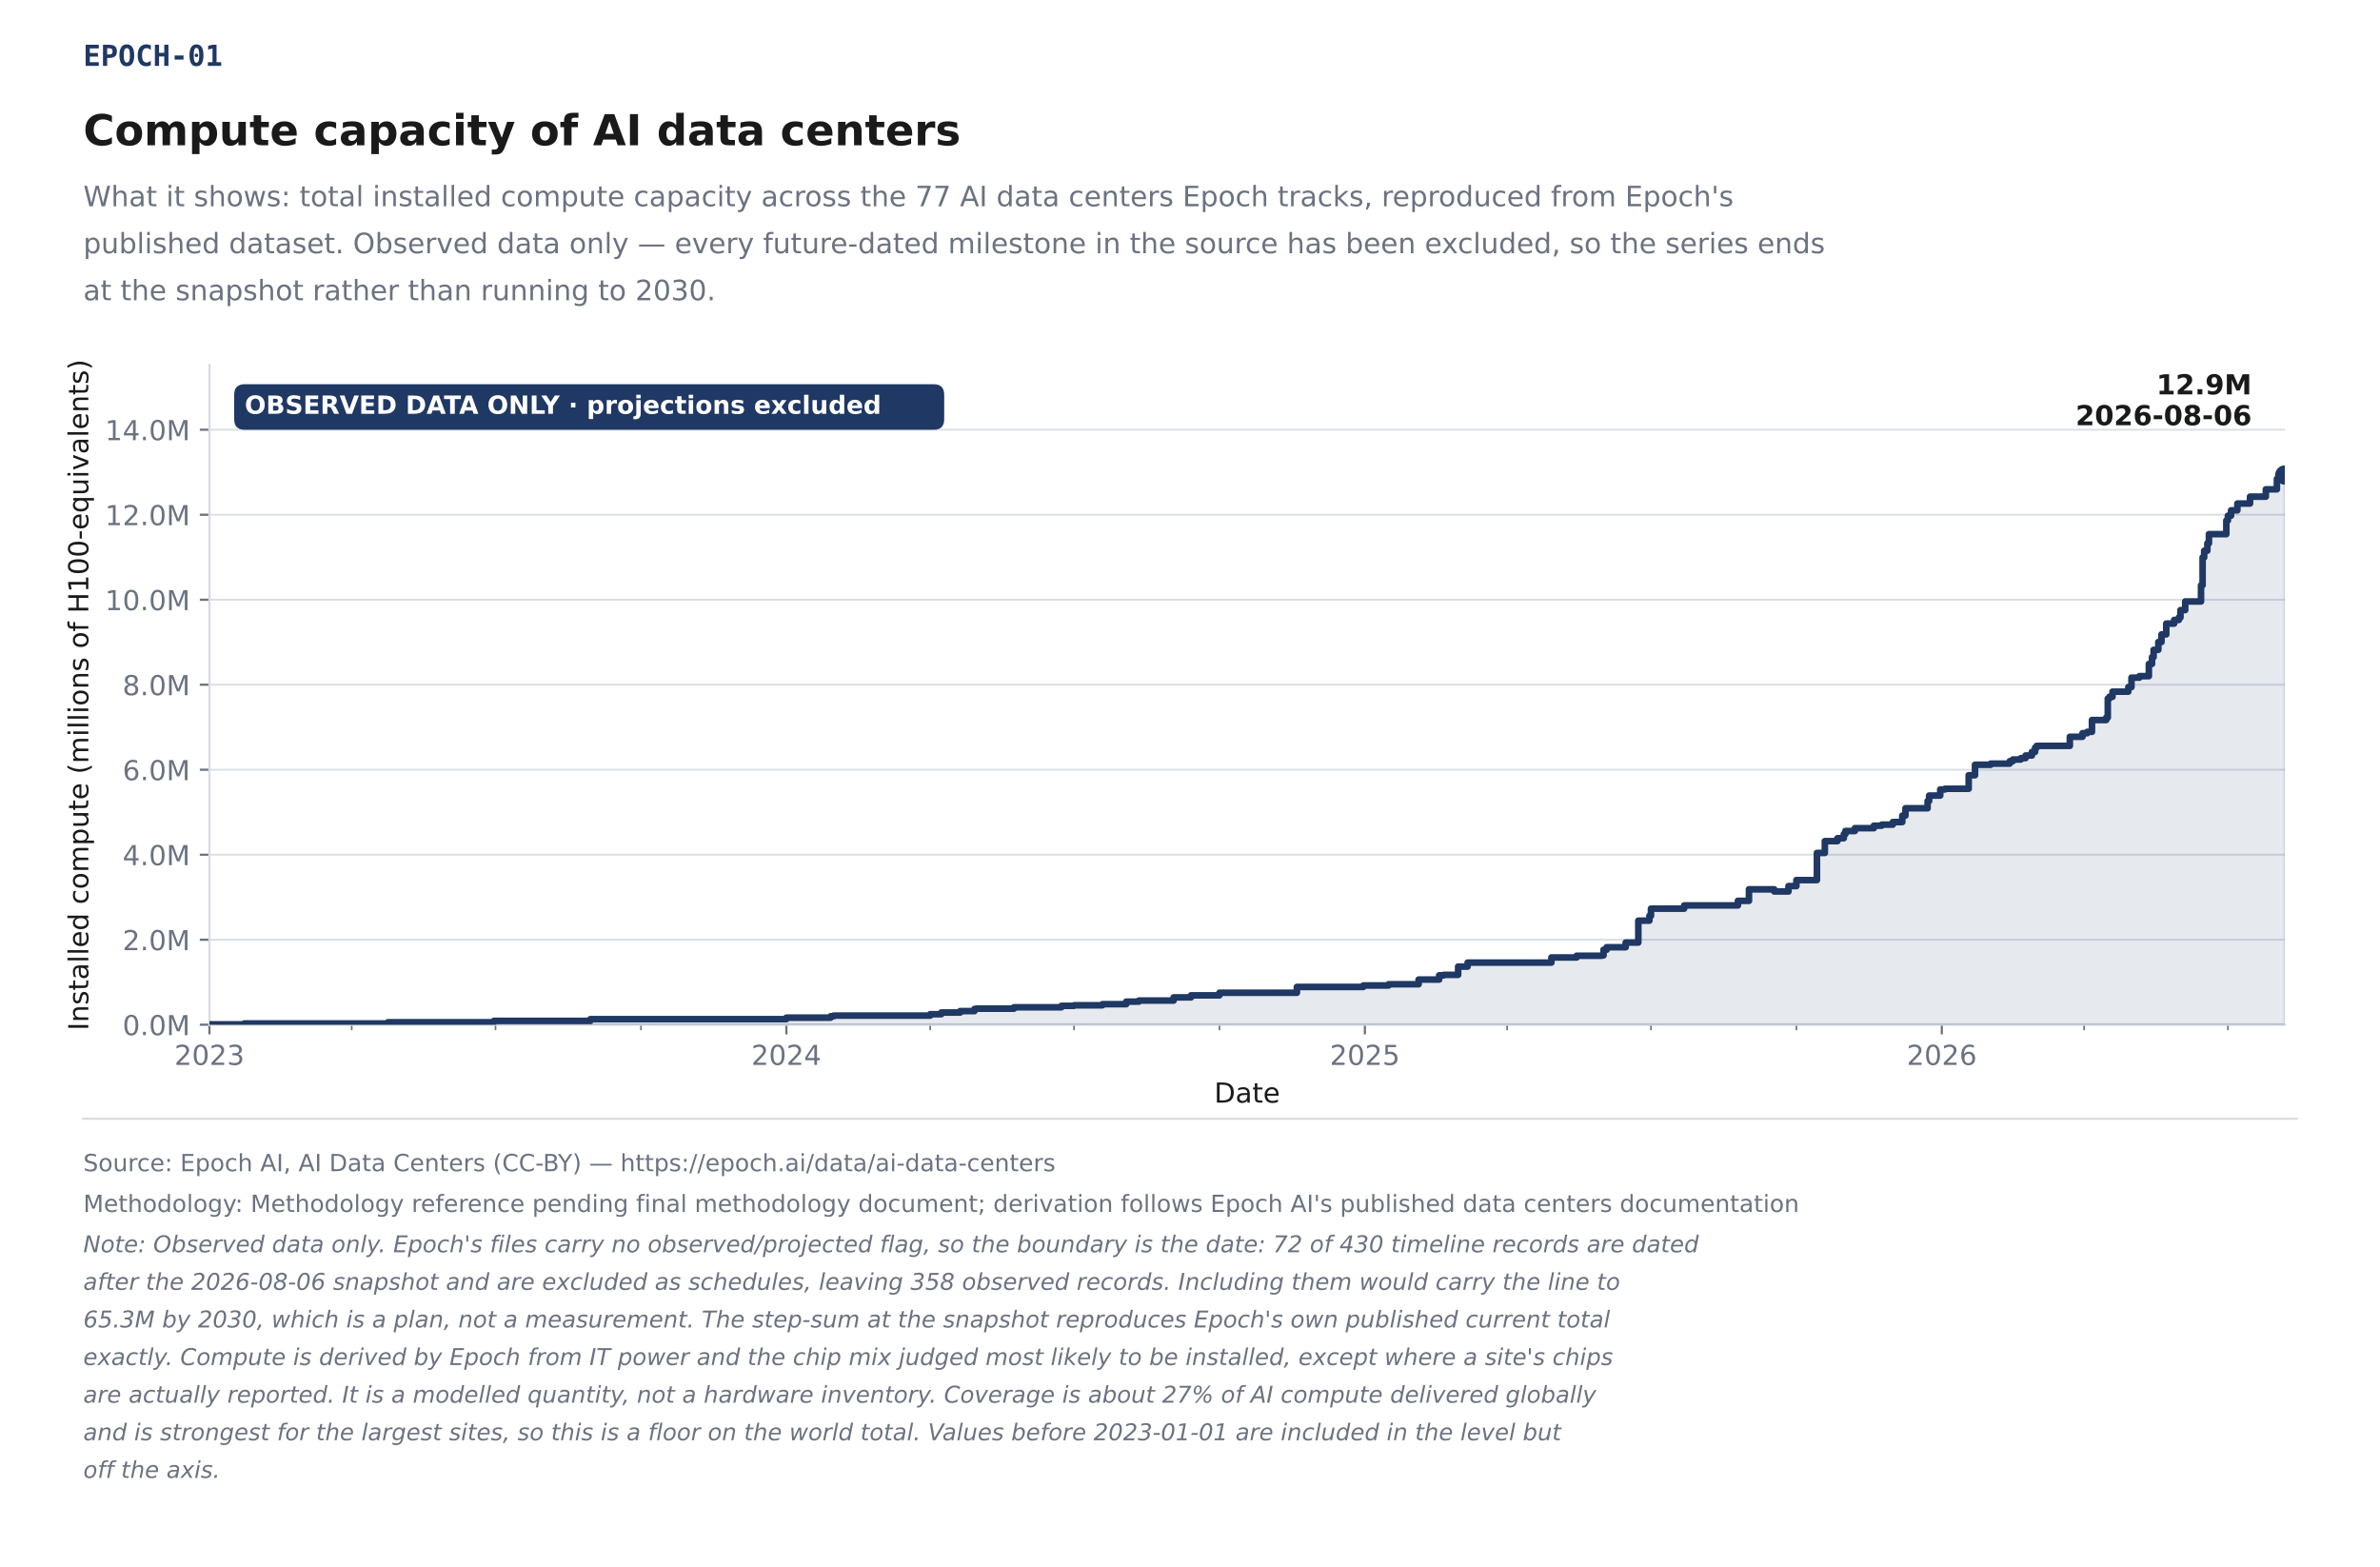
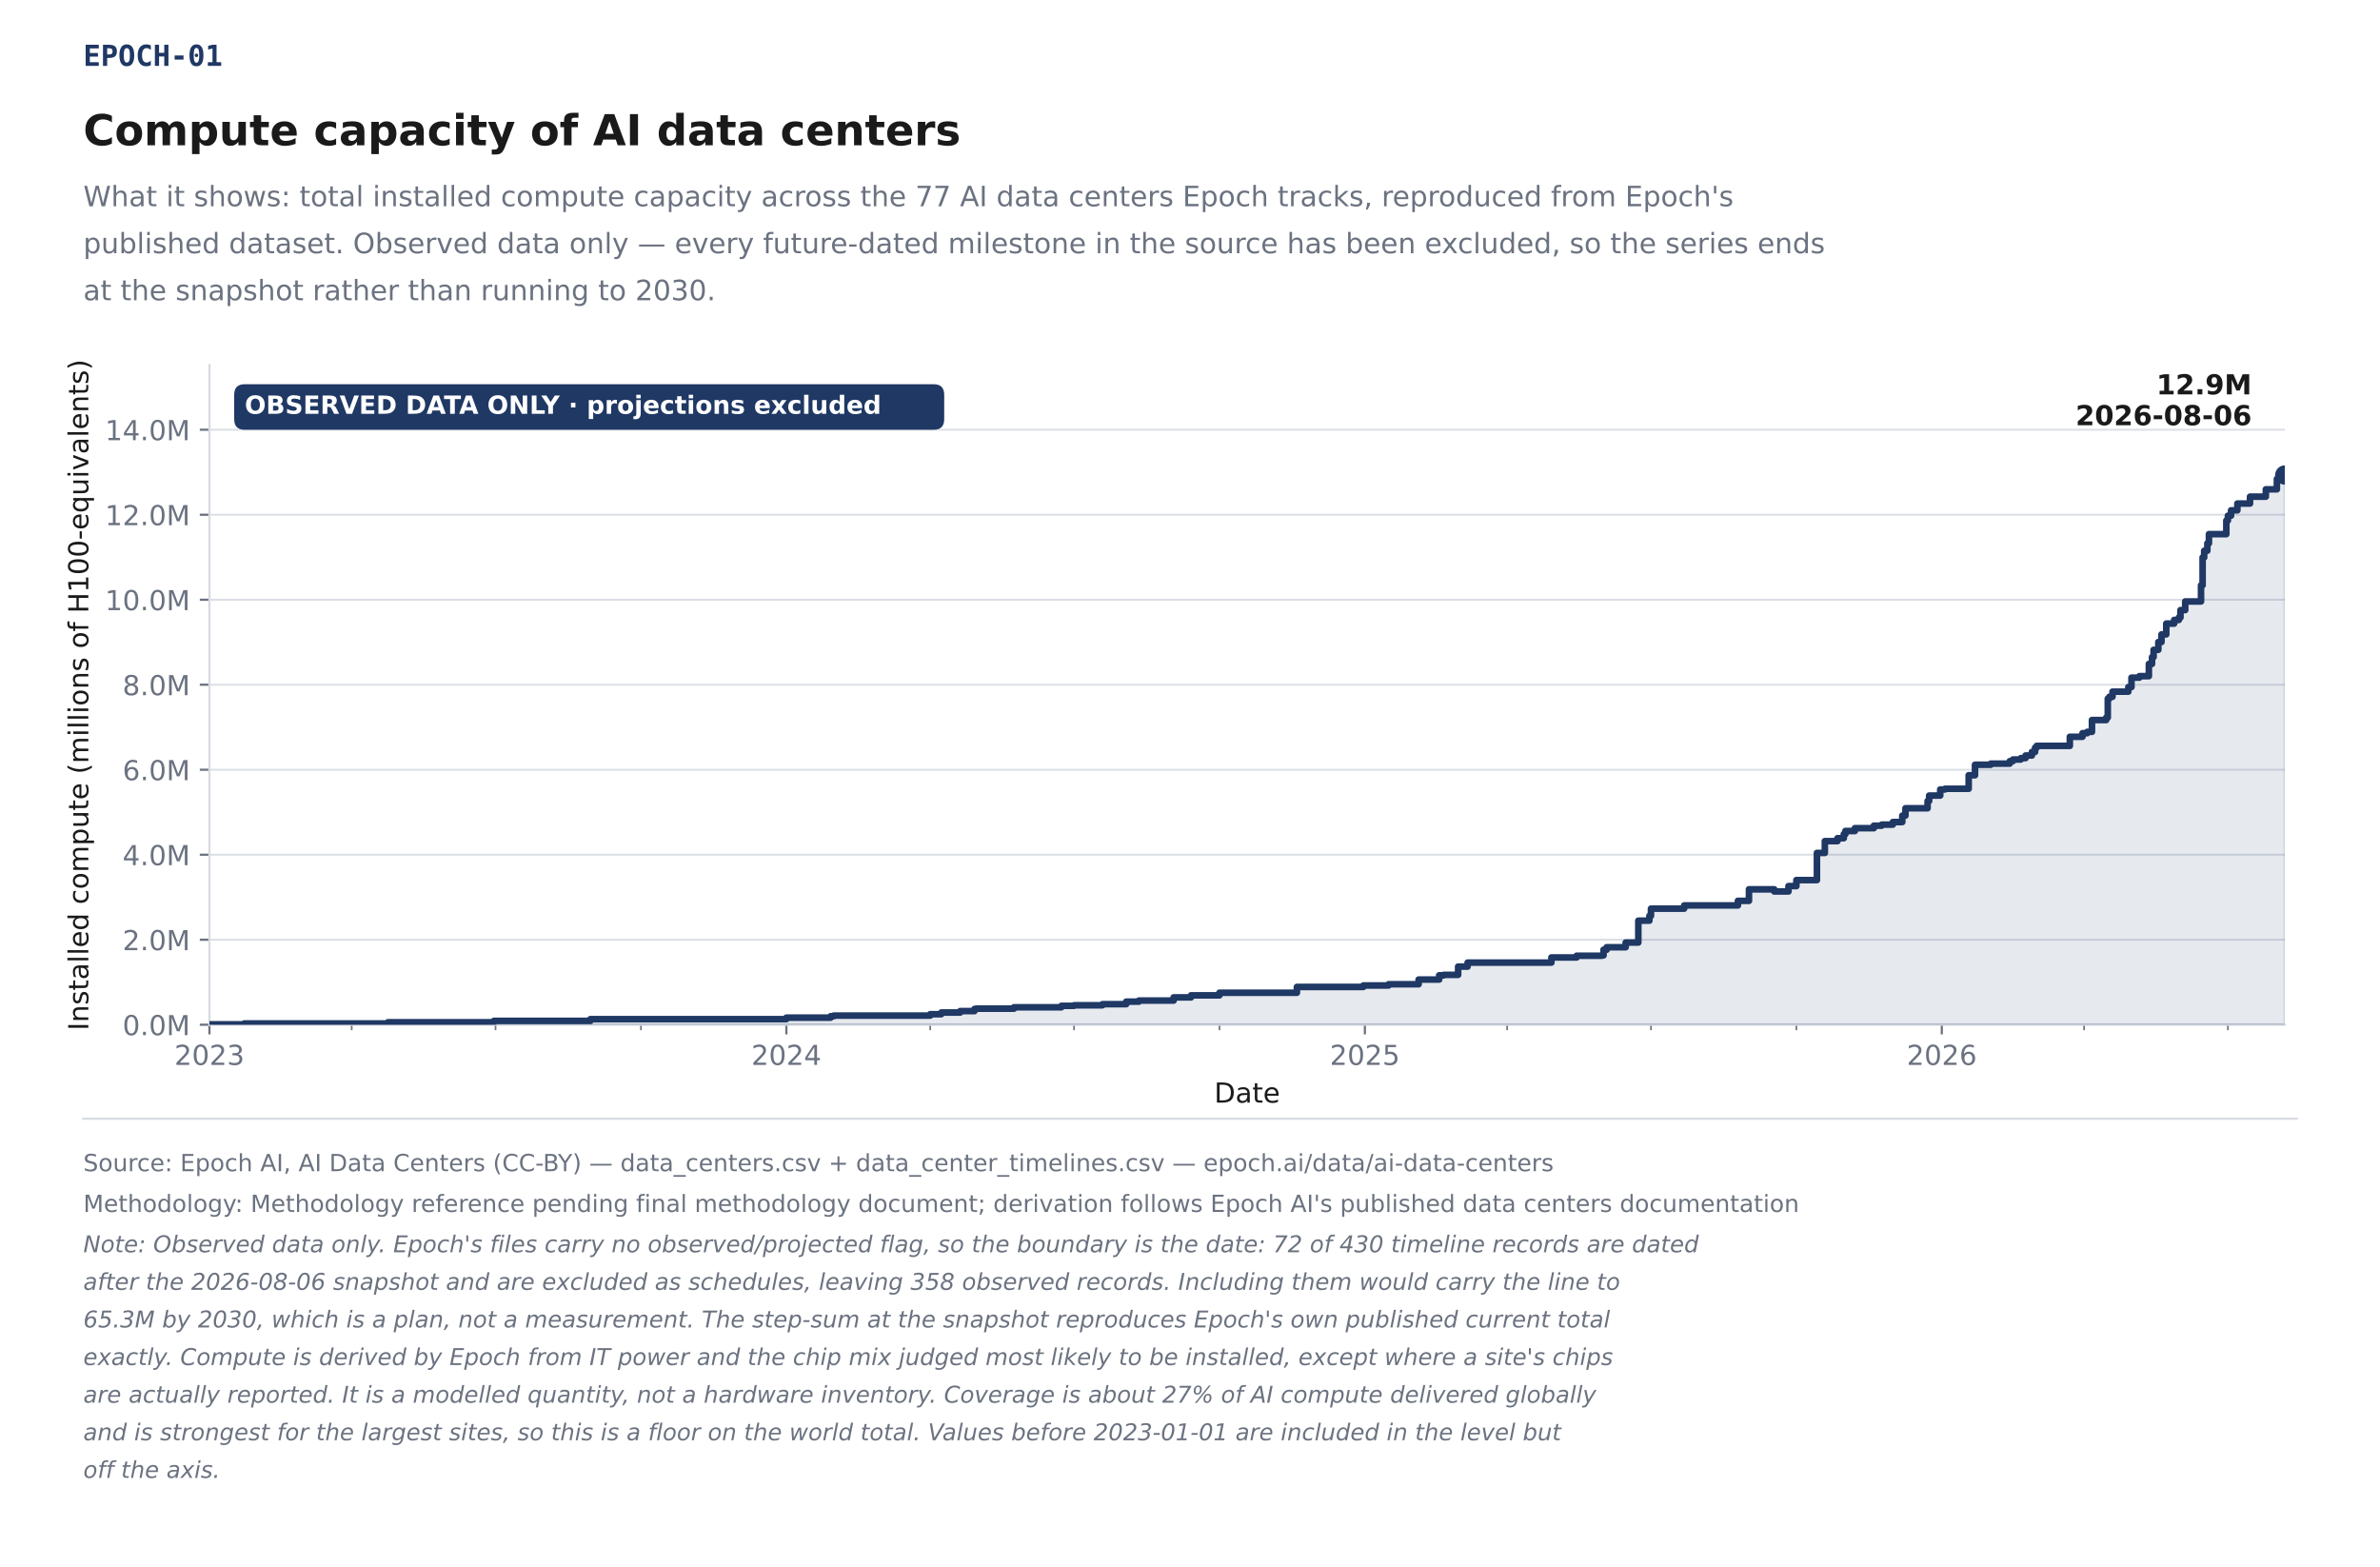
<svg xmlns="http://www.w3.org/2000/svg" xmlns:xlink="http://www.w3.org/1999/xlink" width="864pt" height="568.8pt" viewBox="0 0 864 568.8" version="1.1">
  <defs>
    <style type="text/css">*{stroke-linejoin: round; stroke-linecap: butt}</style>
  </defs>
  <g id="figure_1">
    <g id="patch_1">
      <path d="M 0 568.8  L 864 568.8  L 864 0  L 0 0  z " style="fill: #ffffff" />
    </g>
    <g id="axes_1">
      <g id="patch_2">
        <path d="M 76.032 371.995  L 829.44 371.995  L 829.44 132.53  L 76.032 132.53  z " style="fill: #ffffff" />
      </g>
      <g id="matplotlib.axis_1">
        <g id="xtick_1">
          <g id="line2d_1">
            <defs>
              <path id="ma3a00a99b0" d="M 0 0  L 0 3.5  " style="stroke: #6b7280; stroke-width: 0.8" />
            </defs>
            <g>
              <use xlink:href="#ma3a00a99b0" x="76.032" y="371.995" style="fill: #6b7280; stroke: #6b7280; stroke-width: 0.8" />
            </g>
          </g>
          <g id="text_1">
            <text style="fill: #6b7280; font: 10px 'DejaVu Sans', 'Arial', 'Helvetica', sans-serif; text-anchor: middle" x="76.032" y="386.594" transform="rotate(-0 76.032 386.5936)">2023</text>
          </g>
        </g>
        <g id="xtick_2">
          <g id="line2d_2">
            <g>
              <use xlink:href="#ma3a00a99b0" x="285.471" y="371.995" style="fill: #6b7280; stroke: #6b7280; stroke-width: 0.8" />
            </g>
          </g>
          <g id="text_2">
            <text style="fill: #6b7280; font: 10px 'DejaVu Sans', 'Arial', 'Helvetica', sans-serif; text-anchor: middle" x="285.471" y="386.594" transform="rotate(-0 285.4714 386.5936)">2024</text>
          </g>
        </g>
        <g id="xtick_3">
          <g id="line2d_3">
            <g>
              <use xlink:href="#ma3a00a99b0" x="495.485" y="371.995" style="fill: #6b7280; stroke: #6b7280; stroke-width: 0.8" />
            </g>
          </g>
          <g id="text_3">
            <text style="fill: #6b7280; font: 10px 'DejaVu Sans', 'Arial', 'Helvetica', sans-serif; text-anchor: middle" x="495.485" y="386.594" transform="rotate(-0 495.4846 386.5936)">2025</text>
          </g>
        </g>
        <g id="xtick_4">
          <g id="line2d_4">
            <g>
              <use xlink:href="#ma3a00a99b0" x="704.924" y="371.995" style="fill: #6b7280; stroke: #6b7280; stroke-width: 0.8" />
            </g>
          </g>
          <g id="text_4">
            <text style="fill: #6b7280; font: 10px 'DejaVu Sans', 'Arial', 'Helvetica', sans-serif; text-anchor: middle" x="704.924" y="386.594" transform="rotate(-0 704.924 386.5936)">2026</text>
          </g>
        </g>
        <g id="xtick_5">
          <g id="line2d_5">
            <defs>
              <path id="md3b7e89768" d="M 0 0  L 0 2  " style="stroke: #6b7280; stroke-width: 0.6" />
            </defs>
            <g>
              <use xlink:href="#md3b7e89768" x="127.675" y="371.995" style="fill: #6b7280; stroke: #6b7280; stroke-width: 0.6" />
            </g>
          </g>
        </g>
        <g id="xtick_6">
          <g id="line2d_6">
            <g>
              <use xlink:href="#md3b7e89768" x="179.891" y="371.995" style="fill: #6b7280; stroke: #6b7280; stroke-width: 0.6" />
            </g>
          </g>
        </g>
        <g id="xtick_7">
          <g id="line2d_7">
            <g>
              <use xlink:href="#md3b7e89768" x="232.681" y="371.995" style="fill: #6b7280; stroke: #6b7280; stroke-width: 0.6" />
            </g>
          </g>
        </g>
        <g id="xtick_8">
          <g id="line2d_8">
            <g>
              <use xlink:href="#md3b7e89768" x="337.688" y="371.995" style="fill: #6b7280; stroke: #6b7280; stroke-width: 0.6" />
            </g>
          </g>
        </g>
        <g id="xtick_9">
          <g id="line2d_9">
            <g>
              <use xlink:href="#md3b7e89768" x="389.904" y="371.995" style="fill: #6b7280; stroke: #6b7280; stroke-width: 0.6" />
            </g>
          </g>
        </g>
        <g id="xtick_10">
          <g id="line2d_10">
            <g>
              <use xlink:href="#md3b7e89768" x="442.694" y="371.995" style="fill: #6b7280; stroke: #6b7280; stroke-width: 0.6" />
            </g>
          </g>
        </g>
        <g id="xtick_11">
          <g id="line2d_11">
            <g>
              <use xlink:href="#md3b7e89768" x="547.127" y="371.995" style="fill: #6b7280; stroke: #6b7280; stroke-width: 0.6" />
            </g>
          </g>
        </g>
        <g id="xtick_12">
          <g id="line2d_12">
            <g>
              <use xlink:href="#md3b7e89768" x="599.344" y="371.995" style="fill: #6b7280; stroke: #6b7280; stroke-width: 0.6" />
            </g>
          </g>
        </g>
        <g id="xtick_13">
          <g id="line2d_13">
            <g>
              <use xlink:href="#md3b7e89768" x="652.134" y="371.995" style="fill: #6b7280; stroke: #6b7280; stroke-width: 0.6" />
            </g>
          </g>
        </g>
        <g id="xtick_14">
          <g id="line2d_14">
            <g>
              <use xlink:href="#md3b7e89768" x="756.567" y="371.995" style="fill: #6b7280; stroke: #6b7280; stroke-width: 0.6" />
            </g>
          </g>
        </g>
        <g id="xtick_15">
          <g id="line2d_15">
            <g>
              <use xlink:href="#md3b7e89768" x="808.783" y="371.995" style="fill: #6b7280; stroke: #6b7280; stroke-width: 0.6" />
            </g>
          </g>
        </g>
        <g id="text_5">
          <text style="fill: #1a1a1a; font: 10px 'DejaVu Sans', 'Arial', 'Helvetica', sans-serif; text-anchor: middle" x="452.736" y="400.272" transform="rotate(-0 452.736 400.2718)">Date</text>
        </g>
      </g>
      <g id="matplotlib.axis_2">
        <g id="ytick_1">
          <g id="line2d_16">
            <path d="M 76.032 371.995  L 829.44 371.995  " clip-path="url(#p11d38a94d0)" style="fill: none; stroke: #d7dbe2; stroke-opacity: 0.9; stroke-width: 0.7; stroke-linecap: square" />
          </g>
          <g id="line2d_17">
            <defs>
              <path id="mdfe75e7a28" d="M 0 0  L -3.5 0  " style="stroke: #6b7280; stroke-width: 0.8" />
            </defs>
            <g>
              <use xlink:href="#mdfe75e7a28" x="76.032" y="371.995" style="fill: #6b7280; stroke: #6b7280; stroke-width: 0.8" />
            </g>
          </g>
          <g id="text_6">
            <text style="fill: #6b7280; font: 10px 'DejaVu Sans', 'Arial', 'Helvetica', sans-serif; text-anchor: end" x="69.032" y="375.794" transform="rotate(-0 69.032 375.7944)">0.0M</text>
          </g>
        </g>
        <g id="ytick_2">
          <g id="line2d_18">
            <path d="M 76.032 341.139  L 829.44 341.139  " clip-path="url(#p11d38a94d0)" style="fill: none; stroke: #d7dbe2; stroke-opacity: 0.9; stroke-width: 0.7; stroke-linecap: square" />
          </g>
          <g id="line2d_19">
            <g>
              <use xlink:href="#mdfe75e7a28" x="76.032" y="341.139" style="fill: #6b7280; stroke: #6b7280; stroke-width: 0.8" />
            </g>
          </g>
          <g id="text_7">
            <text style="fill: #6b7280; font: 10px 'DejaVu Sans', 'Arial', 'Helvetica', sans-serif; text-anchor: end" x="69.032" y="344.939" transform="rotate(-0 69.032 344.9385)">2.0M</text>
          </g>
        </g>
        <g id="ytick_3">
          <g id="line2d_20">
            <path d="M 76.032 310.283  L 829.44 310.283  " clip-path="url(#p11d38a94d0)" style="fill: none; stroke: #d7dbe2; stroke-opacity: 0.9; stroke-width: 0.7; stroke-linecap: square" />
          </g>
          <g id="line2d_21">
            <g>
              <use xlink:href="#mdfe75e7a28" x="76.032" y="310.283" style="fill: #6b7280; stroke: #6b7280; stroke-width: 0.8" />
            </g>
          </g>
          <g id="text_8">
            <text style="fill: #6b7280; font: 10px 'DejaVu Sans', 'Arial', 'Helvetica', sans-serif; text-anchor: end" x="69.032" y="314.083" transform="rotate(-0 69.032 314.0826)">4.0M</text>
          </g>
        </g>
        <g id="ytick_4">
          <g id="line2d_22">
            <path d="M 76.032 279.428  L 829.44 279.428  " clip-path="url(#p11d38a94d0)" style="fill: none; stroke: #d7dbe2; stroke-opacity: 0.9; stroke-width: 0.7; stroke-linecap: square" />
          </g>
          <g id="line2d_23">
            <g>
              <use xlink:href="#mdfe75e7a28" x="76.032" y="279.428" style="fill: #6b7280; stroke: #6b7280; stroke-width: 0.8" />
            </g>
          </g>
          <g id="text_9">
            <text style="fill: #6b7280; font: 10px 'DejaVu Sans', 'Arial', 'Helvetica', sans-serif; text-anchor: end" x="69.032" y="283.227" transform="rotate(-0 69.032 283.2268)">6.0M</text>
          </g>
        </g>
        <g id="ytick_5">
          <g id="line2d_24">
            <path d="M 76.032 248.572  L 829.44 248.572  " clip-path="url(#p11d38a94d0)" style="fill: none; stroke: #d7dbe2; stroke-opacity: 0.9; stroke-width: 0.7; stroke-linecap: square" />
          </g>
          <g id="line2d_25">
            <g>
              <use xlink:href="#mdfe75e7a28" x="76.032" y="248.572" style="fill: #6b7280; stroke: #6b7280; stroke-width: 0.8" />
            </g>
          </g>
          <g id="text_10">
            <text style="fill: #6b7280; font: 10px 'DejaVu Sans', 'Arial', 'Helvetica', sans-serif; text-anchor: end" x="69.032" y="252.371" transform="rotate(-0 69.032 252.3709)">8.0M</text>
          </g>
        </g>
        <g id="ytick_6">
          <g id="line2d_26">
            <path d="M 76.032 217.716  L 829.44 217.716  " clip-path="url(#p11d38a94d0)" style="fill: none; stroke: #d7dbe2; stroke-opacity: 0.9; stroke-width: 0.7; stroke-linecap: square" />
          </g>
          <g id="line2d_27">
            <g>
              <use xlink:href="#mdfe75e7a28" x="76.032" y="217.716" style="fill: #6b7280; stroke: #6b7280; stroke-width: 0.8" />
            </g>
          </g>
          <g id="text_11">
            <text style="fill: #6b7280; font: 10px 'DejaVu Sans', 'Arial', 'Helvetica', sans-serif; text-anchor: end" x="69.032" y="221.515" transform="rotate(-0 69.032 221.515)">10.0M</text>
          </g>
        </g>
        <g id="ytick_7">
          <g id="line2d_28">
            <path d="M 76.032 186.86  L 829.44 186.86  " clip-path="url(#p11d38a94d0)" style="fill: none; stroke: #d7dbe2; stroke-opacity: 0.9; stroke-width: 0.7; stroke-linecap: square" />
          </g>
          <g id="line2d_29">
            <g>
              <use xlink:href="#mdfe75e7a28" x="76.032" y="186.86" style="fill: #6b7280; stroke: #6b7280; stroke-width: 0.8" />
            </g>
          </g>
          <g id="text_12">
            <text style="fill: #6b7280; font: 10px 'DejaVu Sans', 'Arial', 'Helvetica', sans-serif; text-anchor: end" x="69.032" y="190.659" transform="rotate(-0 69.032 190.6591)">12.0M</text>
          </g>
        </g>
        <g id="ytick_8">
          <g id="line2d_30">
            <path d="M 76.032 156.004  L 829.44 156.004  " clip-path="url(#p11d38a94d0)" style="fill: none; stroke: #d7dbe2; stroke-opacity: 0.9; stroke-width: 0.7; stroke-linecap: square" />
          </g>
          <g id="line2d_31">
            <g>
              <use xlink:href="#mdfe75e7a28" x="76.032" y="156.004" style="fill: #6b7280; stroke: #6b7280; stroke-width: 0.8" />
            </g>
          </g>
          <g id="text_13">
            <text style="fill: #6b7280; font: 10px 'DejaVu Sans', 'Arial', 'Helvetica', sans-serif; text-anchor: end" x="69.032" y="159.803" transform="rotate(-0 69.032 159.8032)">14.0M</text>
          </g>
        </g>
        <g id="text_14">
          <text style="fill: #1a1a1a; font: 10px 'DejaVu Sans', 'Arial', 'Helvetica', sans-serif; text-anchor: middle" x="32.059" y="252.263" transform="rotate(-90 32.05856 252.2628)">Installed compute (millions of H100-equivalents)</text>
        </g>
      </g>
      <g id="patch_3">
        <path d="M 76.032 371.995  L 76.032 132.53  " style="fill: none; stroke: #d7dbe2; stroke-width: 0.8; stroke-linejoin: miter; stroke-linecap: square" />
      </g>
      <g id="patch_4">
        <path d="M 76.032 371.995  L 829.44 371.995  " style="fill: none; stroke: #d7dbe2; stroke-width: 0.8; stroke-linejoin: miter; stroke-linecap: square" />
      </g>
      <g id="PolyCollection_1">
        <defs>
          <path id="m70c79baf33" d="M 76.032 -196.805  L 76.032 -196.926  L 88.656 -196.926  L 88.656 -197.25  L 96.115 -197.25  L 96.115 -197.25  L 127.675 -197.25  L 127.675 -197.25  L 132.265 -197.25  L 132.265 -197.25  L 140.872 -197.25  L 140.872 -197.7  L 144.315 -197.7  L 144.315 -197.7  L 156.365 -197.7  L 156.365 -197.7  L 179.317 -197.7  L 179.317 -198.204  L 179.891 -198.204  L 179.891 -198.204  L 187.35 -198.204  L 187.35 -198.204  L 214.319 -198.204  L 214.319 -198.833  L 221.205 -198.833  L 221.205 -198.833  L 225.222 -198.833  L 225.222 -198.833  L 232.681 -198.833  L 232.681 -198.833  L 233.255 -198.833  L 233.255 -198.833  L 236.698 -198.833  L 236.698 -198.833  L 249.895 -198.833  L 249.895 -198.833  L 251.043 -198.833  L 251.043 -198.833  L 265.962 -198.833  L 265.962 -198.833  L 275.717 -198.833  L 275.717 -198.833  L 285.471 -198.833  L 285.471 -199.367  L 298.095 -199.367  L 298.095 -199.367  L 301.538 -199.367  L 301.538 -199.889  L 302.686 -199.889  L 302.686 -200.117  L 303.259 -200.117  L 303.259 -200.117  L 307.85 -200.117  L 307.85 -200.117  L 311.293 -200.117  L 311.293 -200.117  L 316.457 -200.117  L 316.457 -200.117  L 319.9 -200.117  L 319.9 -200.117  L 327.933 -200.117  L 327.933 -200.117  L 337.688 -200.117  L 337.688 -200.619  L 341.704 -200.619  L 341.704 -201.23  L 348.59 -201.23  L 348.59 -201.755  L 350.885 -201.755  L 350.885 -201.755  L 353.754 -201.755  L 353.754 -202.525  L 354.328 -202.525  L 354.328 -202.637  L 354.902 -202.637  L 354.902 -202.637  L 362.935 -202.637  L 362.935 -202.637  L 368.1 -202.637  L 368.1 -203.137  L 371.542 -203.137  L 371.542 -203.137  L 372.116 -203.137  L 372.116 -203.137  L 373.838 -203.137  L 373.838 -203.137  L 377.854 -203.137  L 377.854 -203.137  L 385.314 -203.137  L 385.314 -203.659  L 386.461 -203.659  L 386.461 -203.659  L 389.904 -203.659  L 389.904 -203.859  L 400.233 -203.859  L 400.233 -204.265  L 402.528 -204.265  L 402.528 -204.265  L 403.102 -204.265  L 403.102 -204.265  L 405.971 -204.265  L 405.971 -204.265  L 407.692 -204.265  L 407.692 -204.265  L 408.84 -204.265  L 408.84 -205.181  L 413.43 -205.181  L 413.43 -205.567  L 426.054 -205.567  L 426.054 -206.724  L 432.366 -206.724  L 432.366 -207.469  L 442.694 -207.469  L 442.694 -208.412  L 459.909 -208.412  L 459.909 -208.412  L 460.482 -208.412  L 460.482 -208.412  L 470.237 -208.412  L 470.237 -208.412  L 470.811 -208.412  L 470.811 -210.515  L 488.599 -210.515  L 488.599 -210.515  L 494.911 -210.515  L 494.911 -211.045  L 504.092 -211.045  L 504.092 -211.492  L 504.665 -211.492  L 504.665 -211.492  L 507.535 -211.492  L 507.535 -211.492  L 510.977 -211.492  L 510.977 -211.492  L 512.125 -211.492  L 512.125 -211.492  L 514.994 -211.492  L 514.994 -213.192  L 515.568 -213.192  L 515.568 -213.192  L 522.453 -213.192  L 522.453 -214.734  L 524.175 -214.734  L 524.175 -214.911  L 526.47 -214.911  L 526.47 -214.911  L 528.765 -214.911  L 528.765 -214.911  L 529.339 -214.911  L 529.339 -217.907  L 532.208 -217.907  L 532.208 -217.907  L 532.782 -217.907  L 532.782 -219.357  L 535.077 -219.357  L 535.077 -219.357  L 537.946 -219.357  L 537.946 -219.357  L 547.127 -219.357  L 547.127 -219.357  L 558.603 -219.357  L 558.603 -219.357  L 563.194 -219.357  L 563.194 -221.225  L 564.341 -221.225  L 564.341 -221.225  L 569.506 -221.225  L 569.506 -221.225  L 572.375 -221.225  L 572.375 -221.849  L 574.67 -221.849  L 574.67 -221.849  L 579.834 -221.849  L 579.834 -221.849  L 581.556 -221.849  L 581.556 -221.969  L 582.129 -221.969  L 582.129 -224.034  L 583.277 -224.034  L 583.277 -224.93  L 586.72 -224.93  L 586.72 -224.93  L 587.294 -224.93  L 587.294 -224.93  L 589.015 -224.93  L 589.015 -224.93  L 590.163 -224.93  L 590.163 -226.637  L 594.753 -226.637  L 594.753 -234.575  L 597.622 -234.575  L 597.622 -234.575  L 598.77 -234.575  L 598.77 -236.316  L 599.344 -236.316  L 599.344 -238.937  L 601.065 -238.937  L 601.065 -238.937  L 609.672 -238.937  L 609.672 -238.937  L 611.394 -238.937  L 611.394 -240.106  L 617.132 -240.106  L 617.132 -240.106  L 618.279 -240.106  L 618.279 -240.106  L 628.608 -240.106  L 628.608 -240.106  L 630.903 -240.106  L 630.903 -241.774  L 632.051 -241.774  L 632.051 -241.774  L 633.198 -241.774  L 633.198 -241.774  L 634.92 -241.774  L 634.92 -245.953  L 638.362 -245.953  L 638.362 -245.953  L 638.936 -245.953  L 638.936 -245.953  L 640.658 -245.953  L 640.658 -245.953  L 644.1 -245.953  L 644.1 -245.171  L 645.822 -245.171  L 645.822 -245.171  L 649.265 -245.171  L 649.265 -247.135  L 649.839 -247.135  L 649.839 -247.135  L 650.412 -247.135  L 650.412 -247.135  L 652.134 -247.135  L 652.134 -249.313  L 653.855 -249.313  L 653.855 -249.313  L 656.15 -249.313  L 656.15 -249.313  L 658.446 -249.313  L 658.446 -249.313  L 659.593 -249.313  L 659.593 -259.165  L 660.741 -259.165  L 660.741 -259.165  L 661.315 -259.165  L 661.315 -259.165  L 662.462 -259.165  L 662.462 -263.453  L 663.61 -263.453  L 663.61 -263.453  L 664.758 -263.453  L 664.758 -263.453  L 667.053 -263.453  L 667.053 -264.513  L 667.627 -264.513  L 667.627 -264.513  L 669.348 -264.513  L 669.348 -265.991  L 669.922 -265.991  L 669.922 -267.126  L 670.496 -267.126  L 670.496 -267.126  L 671.069 -267.126  L 671.069 -267.126  L 673.365 -267.126  L 673.365 -268.154  L 676.234 -268.154  L 676.234 -268.154  L 677.955 -268.154  L 677.955 -268.154  L 678.529 -268.154  L 678.529 -268.154  L 680.25 -268.154  L 680.25 -269.058  L 683.119 -269.058  L 683.119 -269.44  L 687.136 -269.44  L 687.136 -270.375  L 688.857 -270.375  L 688.857 -270.375  L 690.579 -270.375  L 690.579 -272.71  L 691.726 -272.71  L 691.726 -275.383  L 695.169 -275.383  L 695.169 -275.383  L 699.76 -275.383  L 699.76 -278.026  L 700.334 -278.026  L 700.334 -279.99  L 703.203 -279.99  L 703.203 -279.99  L 704.35 -279.99  L 704.35 -282.209  L 705.498 -282.209  L 705.498 -282.209  L 706.072 -282.209  L 706.072 -282.455  L 706.645 -282.455  L 706.645 -282.455  L 710.662 -282.455  L 710.662 -282.455  L 711.81 -282.455  L 711.81 -282.455  L 712.957 -282.455  L 712.957 -282.455  L 714.679 -282.455  L 714.679 -287.366  L 715.826 -287.366  L 715.826 -287.366  L 716.974 -287.366  L 716.974 -291.181  L 720.417 -291.181  L 720.417 -291.181  L 722.138 -291.181  L 722.138 -291.181  L 722.712 -291.181  L 722.712 -291.59  L 724.433 -291.59  L 724.433 -291.59  L 725.581 -291.59  L 725.581 -291.59  L 727.302 -291.59  L 727.302 -291.59  L 728.45 -291.59  L 728.45 -291.59  L 729.598 -291.59  L 729.598 -292.487  L 730.171 -292.487  L 730.171 -292.487  L 730.745 -292.487  L 730.745 -293.084  L 733.614 -293.084  L 733.614 -293.581  L 734.188 -293.581  L 734.188 -293.581  L 735.336 -293.581  L 735.336 -294.532  L 737.631 -294.532  L 737.631 -295.819  L 738.205 -295.819  L 738.205 -295.819  L 738.779 -295.819  L 738.779 -297.354  L 739.352 -297.354  L 739.352 -298.025  L 741.074 -298.025  L 741.074 -298.025  L 741.648 -298.025  L 741.648 -298.025  L 745.09 -298.025  L 745.09 -298.025  L 746.812 -298.025  L 746.812 -298.025  L 749.107 -298.025  L 749.107 -298.025  L 749.681 -298.025  L 749.681 -298.025  L 750.255 -298.025  L 750.255 -298.025  L 750.829 -298.025  L 750.829 -298.025  L 751.402 -298.025  L 751.402 -301.334  L 751.976 -301.334  L 751.976 -301.334  L 753.698 -301.334  L 753.698 -301.334  L 755.993 -301.334  L 755.993 -302.631  L 757.714 -302.631  L 757.714 -303.122  L 758.288 -303.122  L 758.288 -303.122  L 758.862 -303.122  L 758.862 -303.122  L 759.436 -303.122  L 759.436 -307.41  L 760.583 -307.41  L 760.583 -307.41  L 761.157 -307.41  L 761.157 -307.41  L 763.452 -307.41  L 763.452 -307.41  L 764.026 -307.41  L 764.026 -307.41  L 764.6 -307.41  L 764.6 -308.287  L 765.174 -308.287  L 765.174 -315.163  L 765.747 -315.163  L 765.747 -315.841  L 766.895 -315.841  L 766.895 -317.712  L 769.19 -317.712  L 769.19 -317.712  L 771.486 -317.712  L 771.486 -317.712  L 772.633 -317.712  L 772.633 -319.372  L 773.781 -319.372  L 773.781 -322.797  L 774.355 -322.797  L 774.355 -322.797  L 775.502 -322.797  L 775.502 -322.797  L 776.65 -322.797  L 776.65 -323.343  L 777.224 -323.343  L 777.224 -323.343  L 779.519 -323.343  L 779.519 -323.343  L 780.093 -323.343  L 780.093 -327.779  L 781.24 -327.779  L 781.24 -330.258  L 781.814 -330.258  L 781.814 -332.9  L 783.535 -332.9  L 783.535 -335.73  L 784.683 -335.73  L 784.683 -338.493  L 786.405 -338.493  L 786.405 -342.422  L 788.126 -342.422  L 788.126 -342.422  L 789.274 -342.422  L 789.274 -343.747  L 790.995 -343.747  L 790.995 -344.651  L 791.569 -344.651  L 791.569 -347.325  L 792.716 -347.325  L 792.716 -347.325  L 793.29 -347.325  L 793.29 -350.459  L 795.012 -350.459  L 795.012 -350.459  L 798.454 -350.459  L 798.454 -350.459  L 799.028 -350.459  L 799.028 -356.334  L 799.602 -356.334  L 799.602 -366.445  L 800.176 -366.445  L 800.176 -368.87  L 801.323 -368.87  L 801.323 -371.562  L 801.897 -371.562  L 801.897 -374.891  L 808.209 -374.891  L 808.209 -379.824  L 808.783 -379.824  L 808.783 -381.586  L 809.931 -381.586  L 809.931 -383.535  L 812.226 -383.535  L 812.226 -386.006  L 813.947 -386.006  L 813.947 -386.006  L 815.095 -386.006  L 815.095 -386.006  L 816.816 -386.006  L 816.816 -388.501  L 822.554 -388.501  L 822.554 -391.167  L 826.571 -391.167  L 826.571 -394.94  L 827.145 -394.94  L 827.145 -396.359  L 829.44 -396.359  L 829.44 -396.359  L 829.44 -196.805  L 829.44 -196.805  L 829.44 -196.805  L 827.145 -196.805  L 827.145 -196.805  L 826.571 -196.805  L 826.571 -196.805  L 822.554 -196.805  L 822.554 -196.805  L 816.816 -196.805  L 816.816 -196.805  L 815.095 -196.805  L 815.095 -196.805  L 813.947 -196.805  L 813.947 -196.805  L 812.226 -196.805  L 812.226 -196.805  L 809.931 -196.805  L 809.931 -196.805  L 808.783 -196.805  L 808.783 -196.805  L 808.209 -196.805  L 808.209 -196.805  L 801.897 -196.805  L 801.897 -196.805  L 801.323 -196.805  L 801.323 -196.805  L 800.176 -196.805  L 800.176 -196.805  L 799.602 -196.805  L 799.602 -196.805  L 799.028 -196.805  L 799.028 -196.805  L 798.454 -196.805  L 798.454 -196.805  L 795.012 -196.805  L 795.012 -196.805  L 793.29 -196.805  L 793.29 -196.805  L 792.716 -196.805  L 792.716 -196.805  L 791.569 -196.805  L 791.569 -196.805  L 790.995 -196.805  L 790.995 -196.805  L 789.274 -196.805  L 789.274 -196.805  L 788.126 -196.805  L 788.126 -196.805  L 786.405 -196.805  L 786.405 -196.805  L 784.683 -196.805  L 784.683 -196.805  L 783.535 -196.805  L 783.535 -196.805  L 781.814 -196.805  L 781.814 -196.805  L 781.24 -196.805  L 781.24 -196.805  L 780.093 -196.805  L 780.093 -196.805  L 779.519 -196.805  L 779.519 -196.805  L 777.224 -196.805  L 777.224 -196.805  L 776.65 -196.805  L 776.65 -196.805  L 775.502 -196.805  L 775.502 -196.805  L 774.355 -196.805  L 774.355 -196.805  L 773.781 -196.805  L 773.781 -196.805  L 772.633 -196.805  L 772.633 -196.805  L 771.486 -196.805  L 771.486 -196.805  L 769.19 -196.805  L 769.19 -196.805  L 766.895 -196.805  L 766.895 -196.805  L 765.747 -196.805  L 765.747 -196.805  L 765.174 -196.805  L 765.174 -196.805  L 764.6 -196.805  L 764.6 -196.805  L 764.026 -196.805  L 764.026 -196.805  L 763.452 -196.805  L 763.452 -196.805  L 761.157 -196.805  L 761.157 -196.805  L 760.583 -196.805  L 760.583 -196.805  L 759.436 -196.805  L 759.436 -196.805  L 758.862 -196.805  L 758.862 -196.805  L 758.288 -196.805  L 758.288 -196.805  L 757.714 -196.805  L 757.714 -196.805  L 755.993 -196.805  L 755.993 -196.805  L 753.698 -196.805  L 753.698 -196.805  L 751.976 -196.805  L 751.976 -196.805  L 751.402 -196.805  L 751.402 -196.805  L 750.829 -196.805  L 750.829 -196.805  L 750.255 -196.805  L 750.255 -196.805  L 749.681 -196.805  L 749.681 -196.805  L 749.107 -196.805  L 749.107 -196.805  L 746.812 -196.805  L 746.812 -196.805  L 745.09 -196.805  L 745.09 -196.805  L 741.648 -196.805  L 741.648 -196.805  L 741.074 -196.805  L 741.074 -196.805  L 739.352 -196.805  L 739.352 -196.805  L 738.779 -196.805  L 738.779 -196.805  L 738.205 -196.805  L 738.205 -196.805  L 737.631 -196.805  L 737.631 -196.805  L 735.336 -196.805  L 735.336 -196.805  L 734.188 -196.805  L 734.188 -196.805  L 733.614 -196.805  L 733.614 -196.805  L 730.745 -196.805  L 730.745 -196.805  L 730.171 -196.805  L 730.171 -196.805  L 729.598 -196.805  L 729.598 -196.805  L 728.45 -196.805  L 728.45 -196.805  L 727.302 -196.805  L 727.302 -196.805  L 725.581 -196.805  L 725.581 -196.805  L 724.433 -196.805  L 724.433 -196.805  L 722.712 -196.805  L 722.712 -196.805  L 722.138 -196.805  L 722.138 -196.805  L 720.417 -196.805  L 720.417 -196.805  L 716.974 -196.805  L 716.974 -196.805  L 715.826 -196.805  L 715.826 -196.805  L 714.679 -196.805  L 714.679 -196.805  L 712.957 -196.805  L 712.957 -196.805  L 711.81 -196.805  L 711.81 -196.805  L 710.662 -196.805  L 710.662 -196.805  L 706.645 -196.805  L 706.645 -196.805  L 706.072 -196.805  L 706.072 -196.805  L 705.498 -196.805  L 705.498 -196.805  L 704.35 -196.805  L 704.35 -196.805  L 703.203 -196.805  L 703.203 -196.805  L 700.334 -196.805  L 700.334 -196.805  L 699.76 -196.805  L 699.76 -196.805  L 695.169 -196.805  L 695.169 -196.805  L 691.726 -196.805  L 691.726 -196.805  L 690.579 -196.805  L 690.579 -196.805  L 688.857 -196.805  L 688.857 -196.805  L 687.136 -196.805  L 687.136 -196.805  L 683.119 -196.805  L 683.119 -196.805  L 680.25 -196.805  L 680.25 -196.805  L 678.529 -196.805  L 678.529 -196.805  L 677.955 -196.805  L 677.955 -196.805  L 676.234 -196.805  L 676.234 -196.805  L 673.365 -196.805  L 673.365 -196.805  L 671.069 -196.805  L 671.069 -196.805  L 670.496 -196.805  L 670.496 -196.805  L 669.922 -196.805  L 669.922 -196.805  L 669.348 -196.805  L 669.348 -196.805  L 667.627 -196.805  L 667.627 -196.805  L 667.053 -196.805  L 667.053 -196.805  L 664.758 -196.805  L 664.758 -196.805  L 663.61 -196.805  L 663.61 -196.805  L 662.462 -196.805  L 662.462 -196.805  L 661.315 -196.805  L 661.315 -196.805  L 660.741 -196.805  L 660.741 -196.805  L 659.593 -196.805  L 659.593 -196.805  L 658.446 -196.805  L 658.446 -196.805  L 656.15 -196.805  L 656.15 -196.805  L 653.855 -196.805  L 653.855 -196.805  L 652.134 -196.805  L 652.134 -196.805  L 650.412 -196.805  L 650.412 -196.805  L 649.839 -196.805  L 649.839 -196.805  L 649.265 -196.805  L 649.265 -196.805  L 645.822 -196.805  L 645.822 -196.805  L 644.1 -196.805  L 644.1 -196.805  L 640.658 -196.805  L 640.658 -196.805  L 638.936 -196.805  L 638.936 -196.805  L 638.362 -196.805  L 638.362 -196.805  L 634.92 -196.805  L 634.92 -196.805  L 633.198 -196.805  L 633.198 -196.805  L 632.051 -196.805  L 632.051 -196.805  L 630.903 -196.805  L 630.903 -196.805  L 628.608 -196.805  L 628.608 -196.805  L 618.279 -196.805  L 618.279 -196.805  L 617.132 -196.805  L 617.132 -196.805  L 611.394 -196.805  L 611.394 -196.805  L 609.672 -196.805  L 609.672 -196.805  L 601.065 -196.805  L 601.065 -196.805  L 599.344 -196.805  L 599.344 -196.805  L 598.77 -196.805  L 598.77 -196.805  L 597.622 -196.805  L 597.622 -196.805  L 594.753 -196.805  L 594.753 -196.805  L 590.163 -196.805  L 590.163 -196.805  L 589.015 -196.805  L 589.015 -196.805  L 587.294 -196.805  L 587.294 -196.805  L 586.72 -196.805  L 586.72 -196.805  L 583.277 -196.805  L 583.277 -196.805  L 582.129 -196.805  L 582.129 -196.805  L 581.556 -196.805  L 581.556 -196.805  L 579.834 -196.805  L 579.834 -196.805  L 574.67 -196.805  L 574.67 -196.805  L 572.375 -196.805  L 572.375 -196.805  L 569.506 -196.805  L 569.506 -196.805  L 564.341 -196.805  L 564.341 -196.805  L 563.194 -196.805  L 563.194 -196.805  L 558.603 -196.805  L 558.603 -196.805  L 547.127 -196.805  L 547.127 -196.805  L 537.946 -196.805  L 537.946 -196.805  L 535.077 -196.805  L 535.077 -196.805  L 532.782 -196.805  L 532.782 -196.805  L 532.208 -196.805  L 532.208 -196.805  L 529.339 -196.805  L 529.339 -196.805  L 528.765 -196.805  L 528.765 -196.805  L 526.47 -196.805  L 526.47 -196.805  L 524.175 -196.805  L 524.175 -196.805  L 522.453 -196.805  L 522.453 -196.805  L 515.568 -196.805  L 515.568 -196.805  L 514.994 -196.805  L 514.994 -196.805  L 512.125 -196.805  L 512.125 -196.805  L 510.977 -196.805  L 510.977 -196.805  L 507.535 -196.805  L 507.535 -196.805  L 504.665 -196.805  L 504.665 -196.805  L 504.092 -196.805  L 504.092 -196.805  L 494.911 -196.805  L 494.911 -196.805  L 488.599 -196.805  L 488.599 -196.805  L 470.811 -196.805  L 470.811 -196.805  L 470.237 -196.805  L 470.237 -196.805  L 460.482 -196.805  L 460.482 -196.805  L 459.909 -196.805  L 459.909 -196.805  L 442.694 -196.805  L 442.694 -196.805  L 432.366 -196.805  L 432.366 -196.805  L 426.054 -196.805  L 426.054 -196.805  L 413.43 -196.805  L 413.43 -196.805  L 408.84 -196.805  L 408.84 -196.805  L 407.692 -196.805  L 407.692 -196.805  L 405.971 -196.805  L 405.971 -196.805  L 403.102 -196.805  L 403.102 -196.805  L 402.528 -196.805  L 402.528 -196.805  L 400.233 -196.805  L 400.233 -196.805  L 389.904 -196.805  L 389.904 -196.805  L 386.461 -196.805  L 386.461 -196.805  L 385.314 -196.805  L 385.314 -196.805  L 377.854 -196.805  L 377.854 -196.805  L 373.838 -196.805  L 373.838 -196.805  L 372.116 -196.805  L 372.116 -196.805  L 371.542 -196.805  L 371.542 -196.805  L 368.1 -196.805  L 368.1 -196.805  L 362.935 -196.805  L 362.935 -196.805  L 354.902 -196.805  L 354.902 -196.805  L 354.328 -196.805  L 354.328 -196.805  L 353.754 -196.805  L 353.754 -196.805  L 350.885 -196.805  L 350.885 -196.805  L 348.59 -196.805  L 348.59 -196.805  L 341.704 -196.805  L 341.704 -196.805  L 337.688 -196.805  L 337.688 -196.805  L 327.933 -196.805  L 327.933 -196.805  L 319.9 -196.805  L 319.9 -196.805  L 316.457 -196.805  L 316.457 -196.805  L 311.293 -196.805  L 311.293 -196.805  L 307.85 -196.805  L 307.85 -196.805  L 303.259 -196.805  L 303.259 -196.805  L 302.686 -196.805  L 302.686 -196.805  L 301.538 -196.805  L 301.538 -196.805  L 298.095 -196.805  L 298.095 -196.805  L 285.471 -196.805  L 285.471 -196.805  L 275.717 -196.805  L 275.717 -196.805  L 265.962 -196.805  L 265.962 -196.805  L 251.043 -196.805  L 251.043 -196.805  L 249.895 -196.805  L 249.895 -196.805  L 236.698 -196.805  L 236.698 -196.805  L 233.255 -196.805  L 233.255 -196.805  L 232.681 -196.805  L 232.681 -196.805  L 225.222 -196.805  L 225.222 -196.805  L 221.205 -196.805  L 221.205 -196.805  L 214.319 -196.805  L 214.319 -196.805  L 187.35 -196.805  L 187.35 -196.805  L 179.891 -196.805  L 179.891 -196.805  L 179.317 -196.805  L 179.317 -196.805  L 156.365 -196.805  L 156.365 -196.805  L 144.315 -196.805  L 144.315 -196.805  L 140.872 -196.805  L 140.872 -196.805  L 132.265 -196.805  L 132.265 -196.805  L 127.675 -196.805  L 127.675 -196.805  L 96.115 -196.805  L 96.115 -196.805  L 88.656 -196.805  L 88.656 -196.805  L 76.032 -196.805  z " style="stroke: #1f3864; stroke-opacity: 0.11" />
        </defs>
        <g clip-path="url(#p11d38a94d0)">
          <use xlink:href="#m70c79baf33" x="0" y="568.8" style="fill: #1f3864; fill-opacity: 0.11; stroke: #1f3864; stroke-opacity: 0.11" />
        </g>
      </g>
      <g id="line2d_32">
        <path d="M 76.032 371.874  L 88.656 371.874  L 88.656 371.55  L 140.872 371.55  L 140.872 371.1  L 179.317 371.1  L 179.317 370.596  L 214.319 370.596  L 214.319 369.967  L 285.471 369.967  L 285.471 369.433  L 301.538 369.433  L 301.538 368.911  L 302.686 368.911  L 302.686 368.683  L 337.688 368.683  L 337.688 368.181  L 341.704 368.181  L 341.704 367.57  L 348.59 367.57  L 348.59 367.045  L 353.754 367.045  L 353.754 366.275  L 354.328 366.275  L 354.328 366.163  L 368.1 366.163  L 368.1 365.663  L 385.314 365.663  L 385.314 365.141  L 389.904 365.141  L 389.904 364.941  L 400.233 364.941  L 400.233 364.535  L 408.84 364.535  L 408.84 363.619  L 413.43 363.619  L 413.43 363.233  L 426.054 363.233  L 426.054 362.076  L 432.366 362.076  L 432.366 361.331  L 442.694 361.331  L 442.694 360.388  L 470.811 360.388  L 470.811 358.285  L 494.911 358.285  L 494.911 357.755  L 504.092 357.755  L 504.092 357.308  L 514.994 357.308  L 514.994 355.608  L 522.453 355.608  L 522.453 354.066  L 524.175 354.066  L 524.175 353.889  L 529.339 353.889  L 529.339 350.893  L 532.782 350.893  L 532.782 349.443  L 563.194 349.443  L 563.194 347.575  L 572.375 347.575  L 572.375 346.951  L 581.556 346.951  L 581.556 346.831  L 582.129 346.831  L 582.129 344.766  L 583.277 344.766  L 583.277 343.87  L 590.163 343.87  L 590.163 342.163  L 594.753 342.163  L 594.753 334.225  L 598.77 334.225  L 598.77 332.484  L 599.344 332.484  L 599.344 329.863  L 611.394 329.863  L 611.394 328.694  L 630.903 328.694  L 630.903 327.026  L 634.92 327.026  L 634.92 322.847  L 644.1 322.847  L 644.1 323.629  L 649.265 323.629  L 649.265 321.665  L 652.134 321.665  L 652.134 319.487  L 659.593 319.487  L 659.593 309.635  L 662.462 309.635  L 662.462 305.347  L 667.053 305.347  L 667.053 304.287  L 669.348 304.287  L 669.348 302.809  L 669.922 302.809  L 669.922 301.674  L 673.365 301.674  L 673.365 300.646  L 680.25 300.646  L 680.25 299.742  L 683.119 299.742  L 683.119 299.36  L 687.136 299.36  L 687.136 298.425  L 690.579 298.425  L 690.579 296.09  L 691.726 296.09  L 691.726 293.417  L 699.76 293.417  L 699.76 290.774  L 700.334 290.774  L 700.334 288.81  L 704.35 288.81  L 704.35 286.591  L 706.072 286.591  L 706.072 286.345  L 714.679 286.345  L 714.679 281.434  L 716.974 281.434  L 716.974 277.619  L 722.712 277.619  L 722.712 277.21  L 729.598 277.21  L 729.598 276.313  L 730.745 276.313  L 730.745 275.716  L 733.614 275.716  L 733.614 275.219  L 735.336 275.219  L 735.336 274.268  L 737.631 274.268  L 737.631 272.981  L 738.779 272.981  L 738.779 271.446  L 739.352 271.446  L 739.352 270.775  L 751.402 270.775  L 751.402 267.466  L 755.993 267.466  L 755.993 266.169  L 757.714 266.169  L 757.714 265.678  L 759.436 265.678  L 759.436 261.39  L 764.6 261.39  L 764.6 260.513  L 765.174 260.513  L 765.174 253.637  L 765.747 253.637  L 765.747 252.959  L 766.895 252.959  L 766.895 251.088  L 772.633 251.088  L 772.633 249.428  L 773.781 249.428  L 773.781 246.003  L 776.65 246.003  L 776.65 245.457  L 780.093 245.457  L 780.093 241.021  L 781.24 241.021  L 781.24 238.542  L 781.814 238.542  L 781.814 235.9  L 783.535 235.9  L 783.535 233.07  L 784.683 233.07  L 784.683 230.307  L 786.405 230.307  L 786.405 226.378  L 789.274 226.378  L 789.274 225.053  L 790.995 225.053  L 790.995 224.149  L 791.569 224.149  L 791.569 221.475  L 793.29 221.475  L 793.29 218.341  L 799.028 218.341  L 799.028 212.466  L 799.602 212.466  L 799.602 202.355  L 800.176 202.355  L 800.176 199.93  L 801.323 199.93  L 801.323 197.238  L 801.897 197.238  L 801.897 193.909  L 808.209 193.909  L 808.209 188.976  L 808.783 188.976  L 808.783 187.214  L 809.931 187.214  L 809.931 185.265  L 812.226 185.265  L 812.226 182.794  L 816.816 182.794  L 816.816 180.299  L 822.554 180.299  L 822.554 177.633  L 826.571 177.633  L 826.571 173.86  L 827.145 173.86  L 827.145 172.441  L 829.44 172.441  L 829.44 172.441  " clip-path="url(#p11d38a94d0)" style="fill: none; stroke: #1f3864; stroke-width: 2.4; stroke-linecap: square" />
      </g>
      <g id="line2d_33">
        <path d="M 829.44 172.441  " clip-path="url(#p11d38a94d0)" style="fill: none; stroke: #1f3864; stroke-width: 1.5; stroke-linecap: square" />
        <defs>
          <path id="m24ade35a4b" d="M 0 3  C 0.796 3 1.559 2.684 2.121 2.121  C 2.684 1.559 3 0.796 3 0  C 3 -0.796 2.684 -1.559 2.121 -2.121  C 1.559 -2.684 0.796 -3 0 -3  C -0.796 -3 -1.559 -2.684 -2.121 -2.121  C -2.684 -1.559 -3 -0.796 -3 0  C -3 0.796 -2.684 1.559 -2.121 2.121  C -1.559 2.684 -0.796 3 0 3  z " style="stroke: #1f3864" />
        </defs>
        <g clip-path="url(#p11d38a94d0)">
          <use xlink:href="#m24ade35a4b" x="829.44" y="172.441" style="fill: #1f3864; stroke: #1f3864" />
        </g>
      </g>
      <g id="text_15">
        <text style="fill: #1a1a1a; font: 700 10px 'DejaVu Sans', 'Arial', 'Helvetica', sans-serif" transform="translate(782.8166 143.1637)">12.9M</text>
        <text style="fill: #1a1a1a; font: 700 10px 'DejaVu Sans', 'Arial', 'Helvetica', sans-serif" transform="translate(753.4775 154.3615)">2026-08-06</text>
      </g>
      <g id="text_16">
        <g id="patch_5">
          <path d="M 88.84 156.007  L 338.949 156.007  Q 342.771 156.007 342.771 152.185  L 342.771 143.306  Q 342.771 139.484 338.949 139.484  L 88.84 139.484  Q 85.018 139.484 85.018 143.306  L 85.018 152.185  Q 85.018 156.007 88.84 156.007  z " style="fill: #1f3864" />
        </g>
        <text style="fill: #ffffff; font: 700 9.1px 'DejaVu Sans', 'Arial', 'Helvetica', sans-serif; text-anchor: start" x="88.84" y="150.221" transform="rotate(-0 88.83994 150.2209)">  OBSERVED DATA ONLY  ·  projections excluded  </text>
      </g>
    </g>
    <g id="line2d_34">
      <path d="M 30.24 406.123  L 833.76 406.123  " style="fill: none; stroke: #d7dbe2; stroke-width: 0.8; stroke-linecap: square" />
    </g>
    <g id="text_17">
      <text style="fill: #1f3864; font: 700 10.5px 'DejaVu Sans Mono', 'Bitstream Vera Sans Mono', 'Computer Modern Typewriter', 'Andale Mono', 'Nimbus Mono L', 'Courier New', 'Courier', 'Fixed', 'Terminal', monospace; text-anchor: start" x="30.24" y="23.905" transform="rotate(-0 30.24 23.90476)">EPOCH-01</text>
    </g>
    <g id="text_18">
      <text style="fill: #1a1a1a; font: 700 15.5px 'DejaVu Sans', 'Arial', 'Helvetica', sans-serif; text-anchor: start" x="30.24" y="52.731" transform="rotate(-0 30.24 52.73118)">Compute capacity of AI data centers</text>
    </g>
    <g id="text_19">
      <text style="fill: #6b7280; font: 10.2px 'DejaVu Sans', 'Arial', 'Helvetica', sans-serif; text-anchor: start" x="30.24" y="74.869" transform="rotate(-0 30.24 74.86881)">What it shows: total installed compute capacity across the 77 AI data centers Epoch tracks, reproduced from Epoch's</text>
    </g>
    <g id="text_20">
      <text style="fill: #6b7280; font: 10.2px 'DejaVu Sans', 'Arial', 'Helvetica', sans-serif; text-anchor: start" x="30.24" y="91.933" transform="rotate(-0 30.24 91.93281)">published dataset. Observed data only — every future-dated milestone in the source has been excluded, so the series ends</text>
    </g>
    <g id="text_21">
      <text style="fill: #6b7280; font: 10.2px 'DejaVu Sans', 'Arial', 'Helvetica', sans-serif; text-anchor: start" x="30.24" y="108.997" transform="rotate(-0 30.24 108.9968)">at the snapshot rather than running to 2030.</text>
    </g>
    <g id="text_22">
-       <text style="fill: #6b7280; font: 8.6px 'DejaVu Sans', 'Arial', 'Helvetica', sans-serif; text-anchor: start" x="30.24" y="425.171" transform="rotate(-0 30.24 425.1715)">Source: Epoch AI, AI Data Centers (CC-BY) — https://epoch.ai/data/ai-data-centers</text>
+       <text style="fill: #6b7280; font: 8.6px 'DejaVu Sans', 'Arial', 'Helvetica', sans-serif; text-anchor: start" x="30.24" y="425.171" transform="rotate(-0 30.24 425.1715)">Source: Epoch AI, AI Data Centers (CC-BY) — data_centers.csv + data_center_timelines.csv — epoch.ai/data/ai-data-centers</text>
    </g>
    <g id="text_23">
      <text style="fill: #6b7280; font: 8.6px 'DejaVu Sans', 'Arial', 'Helvetica', sans-serif; text-anchor: start" x="30.24" y="439.96" transform="rotate(-0 30.24 439.9603)">Methodology: Methodology reference pending final methodology document; derivation follows Epoch AI's published data centers documentation</text>
    </g>
    <g id="text_24">
      <text style="fill: #6b7280; font: italic 8.4px 'DejaVu Sans', 'Arial', 'Helvetica', sans-serif; text-anchor: start" x="30.24" y="454.597" transform="rotate(-0 30.24 454.5971)">Note: Observed data only. Epoch's files carry no observed/projected flag, so the boundary is the date: 72 of 430 timeline records are dated</text>
    </g>
    <g id="text_25">
      <text style="fill: #6b7280; font: italic 8.4px 'DejaVu Sans', 'Arial', 'Helvetica', sans-serif; text-anchor: start" x="30.24" y="468.248" transform="rotate(-0 30.24 468.2483)">      after the 2026-08-06 snapshot and are excluded as schedules, leaving 358 observed records. Including them would carry the line to</text>
    </g>
    <g id="text_26">
      <text style="fill: #6b7280; font: italic 8.4px 'DejaVu Sans', 'Arial', 'Helvetica', sans-serif; text-anchor: start" x="30.24" y="481.899" transform="rotate(-0 30.24 481.8995)">      65.3M by 2030, which is a plan, not a measurement. The step-sum at the snapshot reproduces Epoch's own published current total</text>
    </g>
    <g id="text_27">
      <text style="fill: #6b7280; font: italic 8.4px 'DejaVu Sans', 'Arial', 'Helvetica', sans-serif; text-anchor: start" x="30.24" y="495.551" transform="rotate(-0 30.24 495.5507)">      exactly. Compute is derived by Epoch from IT power and the chip mix judged most likely to be installed, except where a site's chips</text>
    </g>
    <g id="text_28">
      <text style="fill: #6b7280; font: italic 8.4px 'DejaVu Sans', 'Arial', 'Helvetica', sans-serif; text-anchor: start" x="30.24" y="509.202" transform="rotate(-0 30.24 509.2019)">      are actually reported. It is a modelled quantity, not a hardware inventory. Coverage is about 27% of AI compute delivered globally</text>
    </g>
    <g id="text_29">
      <text style="fill: #6b7280; font: italic 8.4px 'DejaVu Sans', 'Arial', 'Helvetica', sans-serif; text-anchor: start" x="30.24" y="522.853" transform="rotate(-0 30.24 522.8531)">      and is strongest for the largest sites, so this is a floor on the world total. Values before 2023-01-01 are included in the level but</text>
    </g>
    <g id="text_30">
      <text style="fill: #6b7280; font: italic 8.4px 'DejaVu Sans', 'Arial', 'Helvetica', sans-serif; text-anchor: start" x="30.24" y="536.504" transform="rotate(-0 30.24 536.5043)">      off the axis.</text>
    </g>
  </g>
  <defs>
    <clipPath id="p11d38a94d0">
      <rect x="76.032" y="132.53" width="753.408" height="239.465" />
    </clipPath>
  </defs>
</svg>
